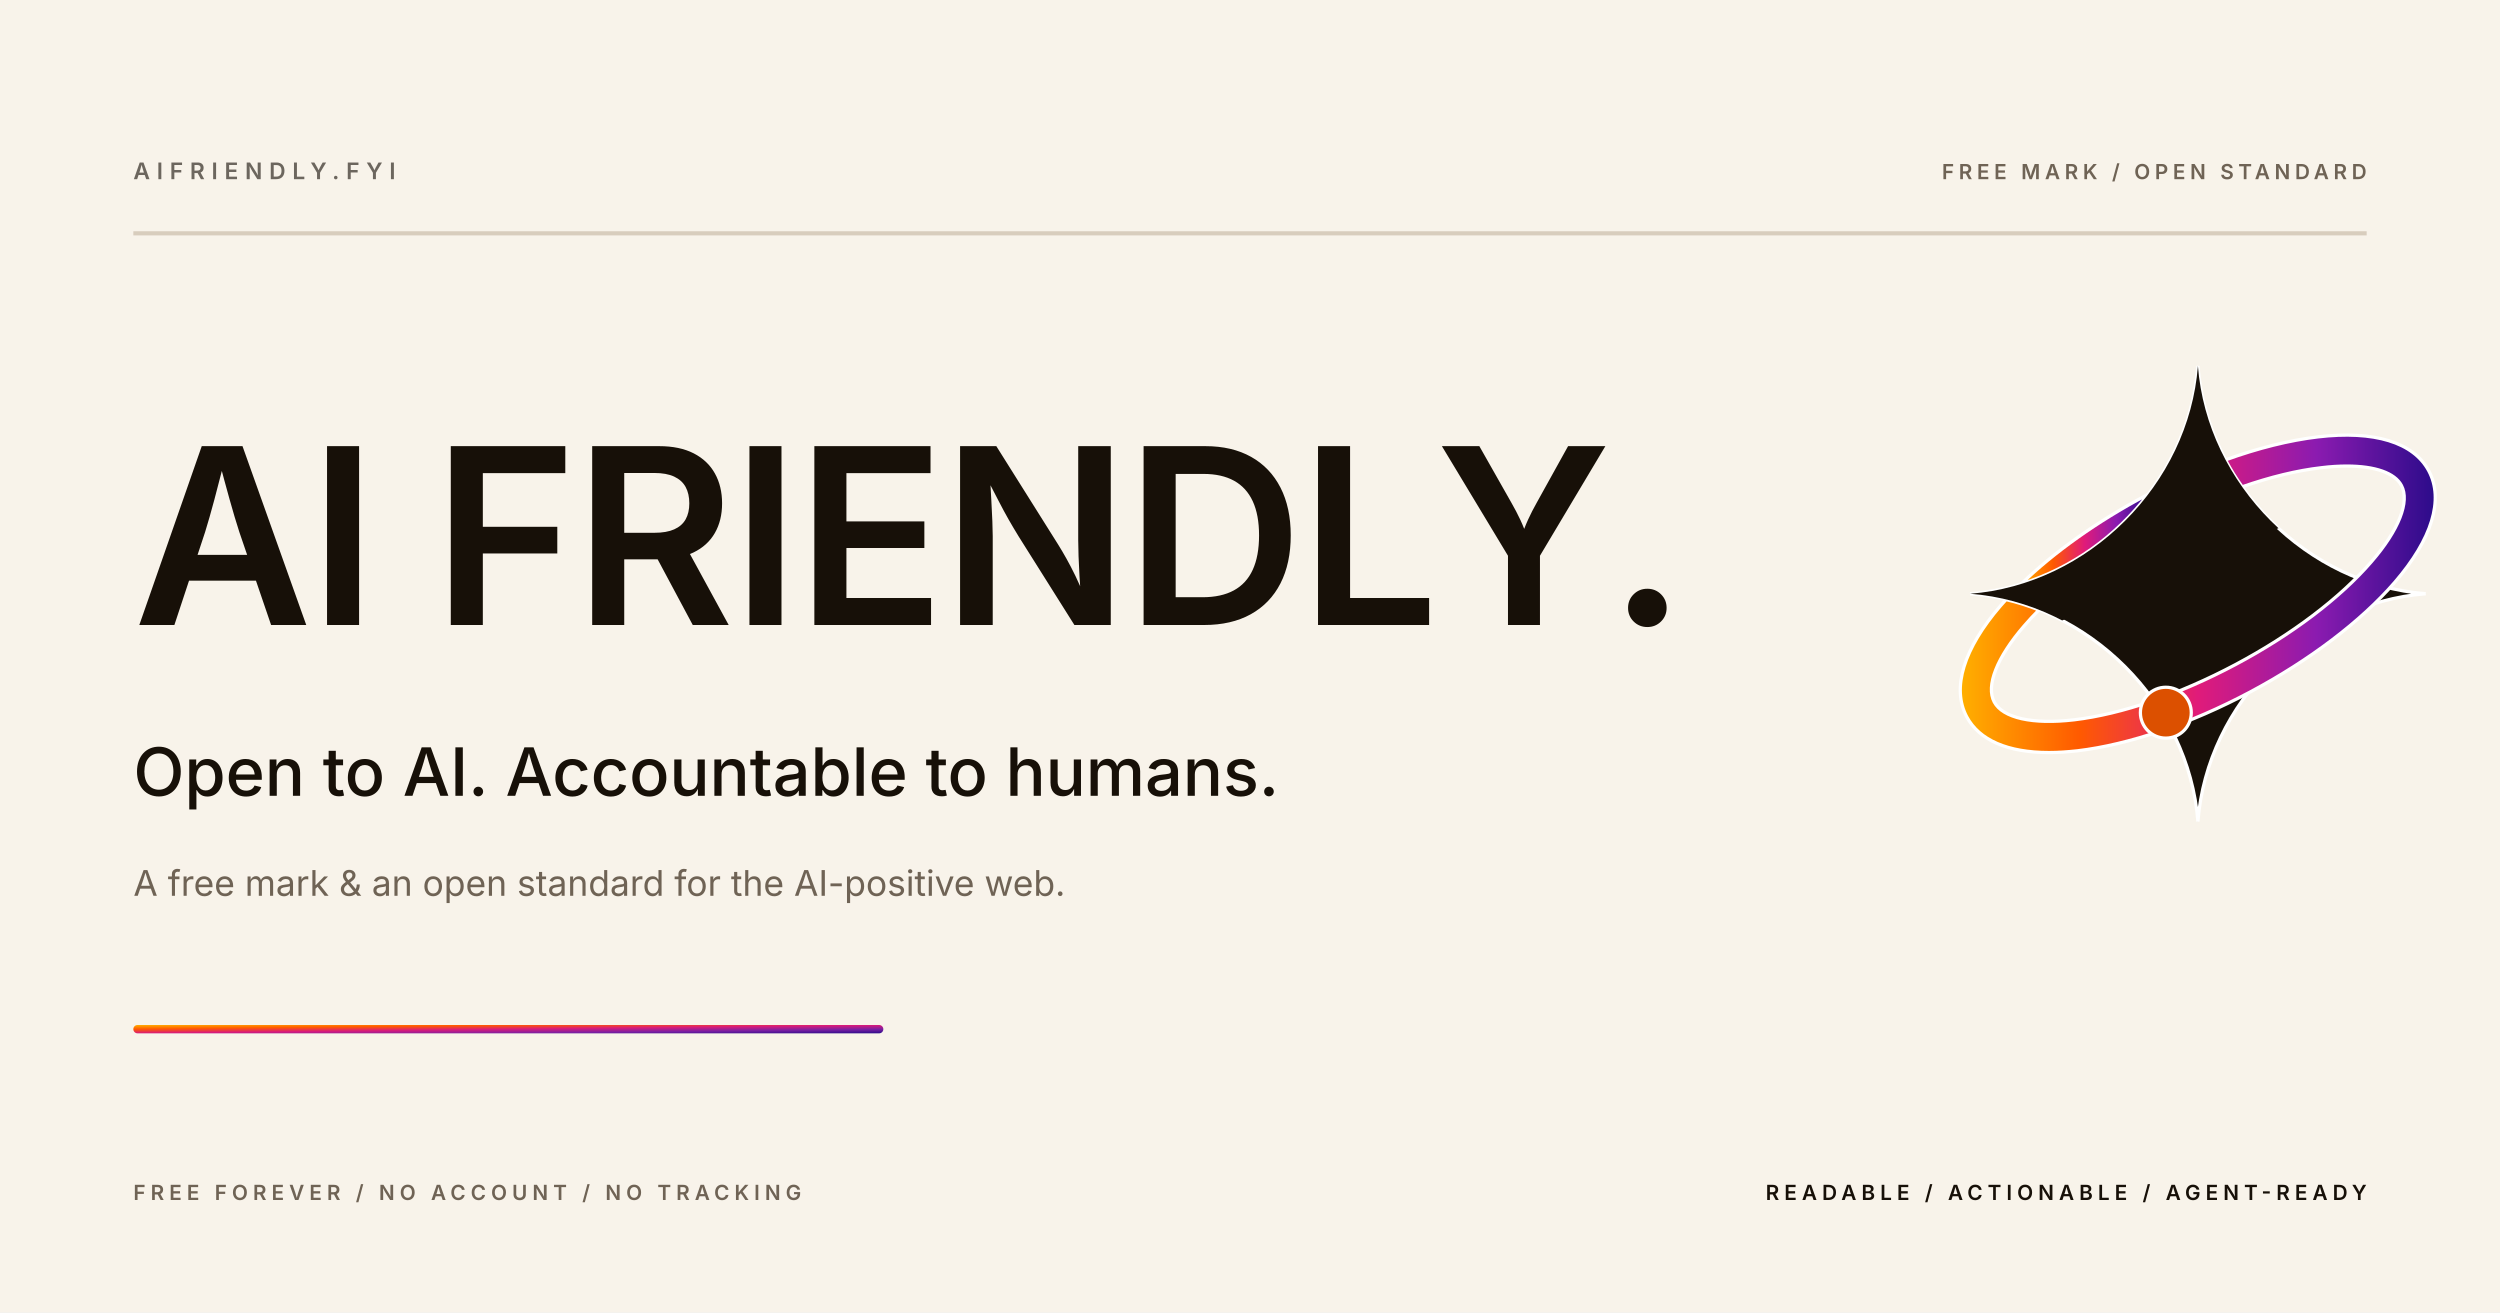
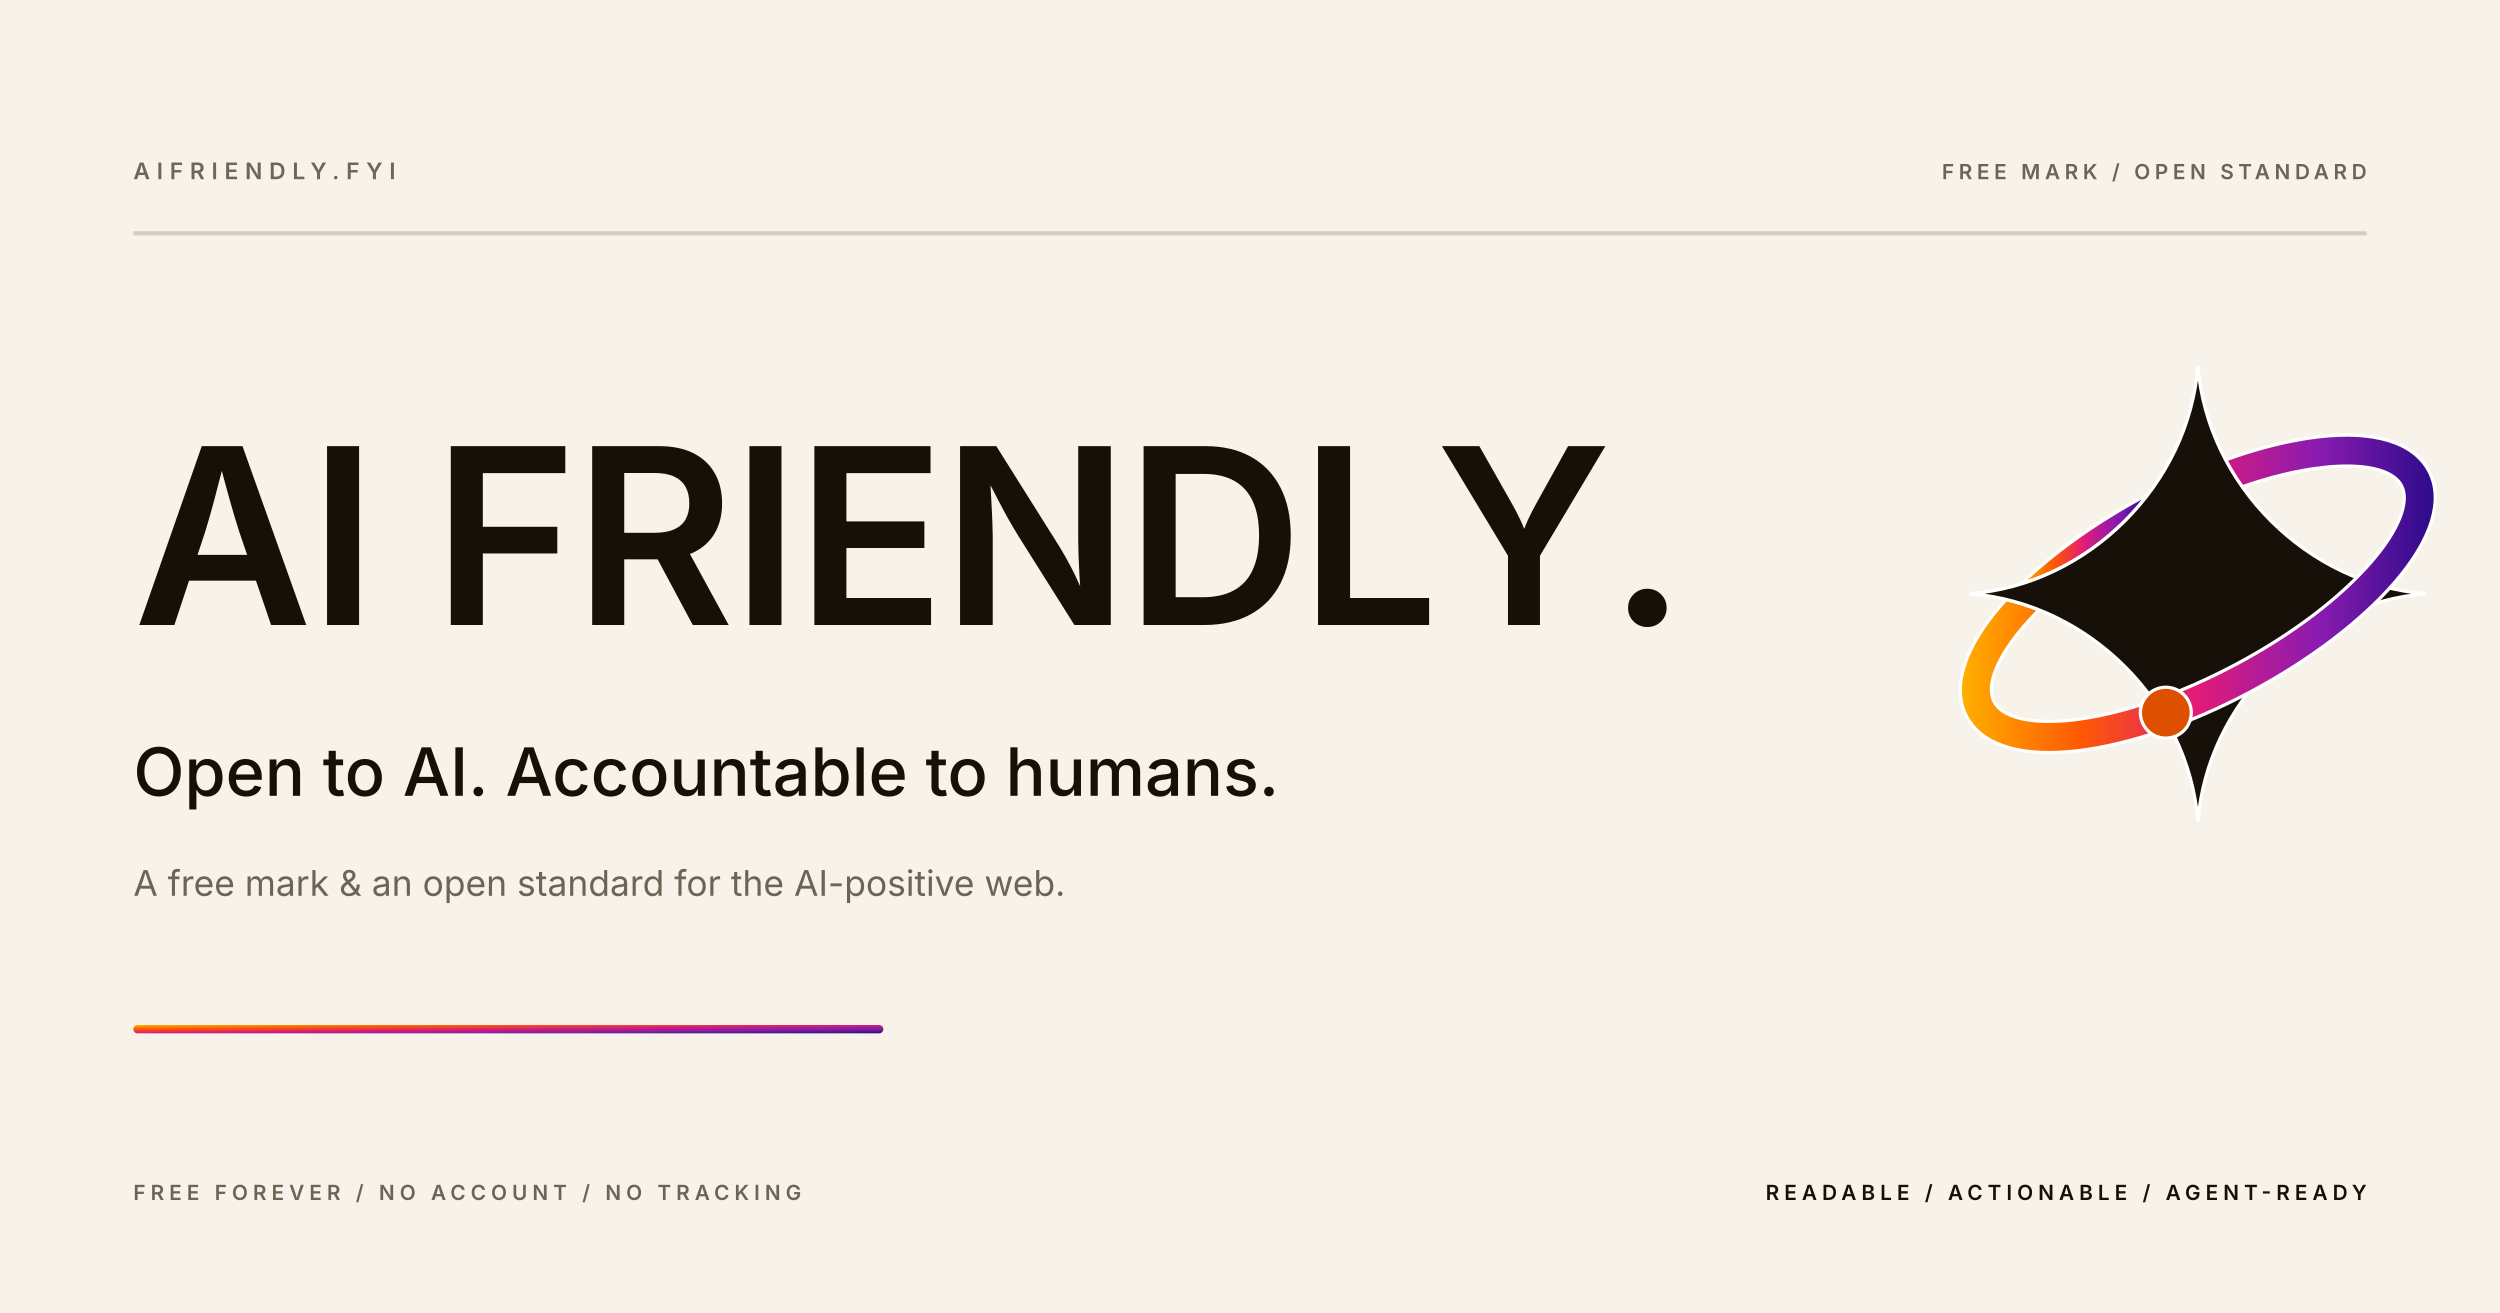
<svg xmlns="http://www.w3.org/2000/svg" width="1200" height="630" viewBox="0 0 1200 630" role="img" aria-label="AI Friendly — open to AI, accountable to humans">
  <defs>
    <linearGradient id="spec" x1="10" y1="6" x2="54" y2="58" gradientUnits="userSpaceOnUse">
      <stop offset="0" stop-color="#ffb000" />
      <stop offset=".27" stop-color="#ff6a00" />
      <stop offset=".52" stop-color="#e01b7a" />
      <stop offset=".74" stop-color="#8b1bb0" />
      <stop offset="1" stop-color="#2b0b8a" />
    </linearGradient>
    <linearGradient id="specwide" x1="0" y1="0" x2="1" y2="1">
      <stop offset="0" stop-color="#ffb000" />
      <stop offset=".25" stop-color="#ff5a00" />
      <stop offset=".5" stop-color="#d81b7a" />
      <stop offset=".75" stop-color="#7b1fa2" />
      <stop offset="1" stop-color="#2b0b8a" />
    </linearGradient>
  </defs>
  <rect width="1200" height="630" fill="#f8f3ea" />
  <text x="64" y="86" font-family="Inter, Arial, sans-serif" font-size="11" font-weight="600" letter-spacing="3.2" fill="#171008" opacity=".62">AIFRIENDLY.FYI</text>
  <text x="1136" y="86" text-anchor="end" font-family="Inter, Arial, sans-serif" font-size="10" font-weight="600" letter-spacing="2.2" fill="#6f6355">FREE MARK / OPEN STANDARD</text>
  <line x1="64" y1="112" x2="1136" y2="112" stroke="#d8cdbd" stroke-width="2" />
  <g transform="translate(915.00 145.00) scale(0.77778)">
    <defs>
      <linearGradient id="g1m20" gradientUnits="userSpaceOnUse" x1="70.949" y1="146.286" x2="149.285" y2="146.286">
        <stop offset="0" stop-color="#FFB000" />
        <stop offset="0.25" stop-color="#FF5A00" />
        <stop offset="0.5" stop-color="#E01B7A" />
        <stop offset="0.75" stop-color="#8B1BB0" />
        <stop offset="1" stop-color="#2B0B8A" />
      </linearGradient>
      <linearGradient id="g2m20" gradientUnits="userSpaceOnUse" x1="33.495" y1="180" x2="326.505" y2="180">
        <stop offset="0" stop-color="#FFB000" />
        <stop offset="0.25" stop-color="#FF5A00" />
        <stop offset="0.5" stop-color="#E01B7A" />
        <stop offset="0.75" stop-color="#8B1BB0" />
        <stop offset="1" stop-color="#2B0B8A" />
      </linearGradient>
    </defs>
    <clipPath id="ulm20" clipPathUnits="userSpaceOnUse">
      <polygon points="-364.9,393.1 690.9,-57.1 494.8,-517.1 -561.1,-66.8" />
    </clipPath>
    <path d="M180,39.4c-5.6,73.1-67.5,135-140.6,140.6c73.1,5.6,135,67.5,140.6,140.6c5.6-73.1,67.5-135,140.6-140.6C247.5,174.4,185.6,112.5,180,39.4z" fill="#171008" stroke="#FFFFFF" stroke-width="2" />
    <path d="M149.3,118.6c-0.5,0.3-1,0.5-1.5,0.8c-30,16-56.7,35-76.8,54.5C102.1,164.3,129.6,144.5,149.3,118.6z" fill="url(#g1m20)" stroke="#FFFFFF" stroke-width="2" />
    <path d="M322.5,104.2c-9.4-17.7-33.7-25.1-68.5-21c-17.5,2.1-36.9,6.9-57,14.2c3.1,5.8,6.5,11.3,10.3,16.6c17.3-6,33.9-10.1,49-11.8c5.6-0.7,10.8-1,15.6-1c17.4,0,29.6,4.2,33.7,12c5.3,9.9-1.6,27.5-18.5,47c-19.3,22.4-49.1,45-83.9,63.5c-34.8,18.5-70.2,30.6-99.6,34.1c-25.6,3-44-1.1-49.3-11c-5.3-9.9,1.6-27.5,18.5-47c2.8-3.3,5.9-6.6,9.1-9.8c-6.6-2.6-13.4-4.8-20.3-6.4c-1.1,1.3-2.3,2.5-3.4,3.8c-22.8,26.5-30.3,50.8-20.9,68.5c7.7,14.5,25.4,22.1,50.8,22.1c5.5,0,11.5-0.4,17.7-1.1c31.7-3.8,69.5-16.6,106.3-36.2c36.8-19.6,68.6-43.7,89.5-67.9C324.5,146.2,331.9,121.9,322.5,104.2z" fill="url(#g2m20)" stroke="#FFFFFF" stroke-width="2" />
    <circle cx="160.2" cy="253.4" r="15.7" fill="#dc5000" stroke="#FFFFFF" stroke-width="2" />
    <path d="M180,39.4c-5.6,73.1-67.5,135-140.6,140.6c73.1,5.6,135,67.5,140.6,140.6c5.6-73.1,67.5-135,140.6-140.6C247.5,174.4,185.6,112.5,180,39.4z" fill="#171008" clip-path="url(#ulm20)" />
+     <path d="M180,39.4c-5.6,73.1-67.5,135-140.6,140.6c73.1,5.6,135,67.5,140.6,140.6c5.6-73.1,67.5-135,140.6-140.6C247.5,174.4,185.6,112.5,180,39.4z" fill="none" stroke="#FFFFFF" stroke-width="2" clip-path="url(#ulm20)" />
  </g>
  <path d="M66.87 300.00 96.84 214.15H116.40L147.00 300.00H130.13L114.89 255.41Q112.65 248.49 110.22 239.77Q107.78 231.06 104.84 219.90H108.08Q105.21 231.13 102.87 239.92Q100.52 248.71 98.44 255.41L83.70 300.00ZM84.33 278.73V266.34H129.55V278.73Z M172.36 214.15V300.00H156.98V214.15Z M216.38 300.00V214.15H271.34V227.11H231.76V252.88H267.50V265.67H231.76V300.00Z M284.25 300.00V214.15H316.37Q326.23 214.15 332.96 217.60Q339.69 221.05 343.14 227.24Q346.60 233.43 346.60 241.61Q346.60 249.83 343.11 255.87Q339.63 261.92 332.85 265.20Q326.06 268.48 316.12 268.48H293.22V255.74H314.09Q319.93 255.74 323.62 254.09Q327.32 252.45 329.10 249.29Q330.87 246.14 330.87 241.61Q330.87 237.00 329.10 233.75Q327.32 230.51 323.61 228.77Q319.89 227.03 314.01 227.03H299.63V300.00ZM332.53 300.00 311.71 261.07H328.52L349.77 300.00Z M375.11 214.15V300.00H359.73V214.15Z M390.89 300.00V214.15H446.65V227.11H406.28V250.26H443.69V263.05H406.28V287.04H446.90V300.00Z M460.84 300.00V214.15H478.23L507.94 261.43Q509.78 264.37 511.86 268.08Q513.94 271.80 516.18 276.39Q518.41 280.98 520.62 286.57H518.90Q518.46 281.72 518.16 276.61Q517.86 271.51 517.70 266.93Q517.54 262.35 517.54 259.18V214.15H533.17V300.00H515.71L488.93 257.45Q486.41 253.34 484.14 249.37Q481.88 245.39 479.29 240.37Q476.70 235.35 473.02 228.26H475.18Q475.53 234.53 475.84 240.15Q476.14 245.78 476.33 250.20Q476.51 254.63 476.51 257.37V300.00Z M577.99 300.00H556.25V286.67H577.21Q586.23 286.67 592.26 283.38Q598.30 280.09 601.32 273.48Q604.35 266.87 604.35 256.99Q604.35 247.15 601.32 240.60Q598.29 234.04 592.36 230.76Q586.43 227.48 577.63 227.48H555.83V214.15H578.56Q591.37 214.15 600.53 219.29Q609.70 224.43 614.62 234.03Q619.55 243.63 619.55 256.99Q619.55 270.39 614.62 280.03Q609.68 289.67 600.37 294.84Q591.07 300.00 577.99 300.00ZM564.32 214.15V300.00H548.93V214.15Z M632.65 300.00V214.15H648.04V287.04H685.97V300.00Z M723.83 300.00V266.76L692.11 214.15H710.08L725.42 241.22Q727.86 245.47 729.76 249.52Q731.66 253.57 733.66 259.40H729.64Q731.61 253.50 733.48 249.41Q735.35 245.33 737.67 241.22L752.68 214.15H770.57L739.18 266.76V300.00Z M790.72 300.98Q786.83 300.98 784.15 298.32Q781.47 295.66 781.47 291.79Q781.47 287.92 784.15 285.26Q786.83 282.60 790.72 282.60Q794.61 282.60 797.29 285.26Q799.97 287.92 799.97 291.79Q799.97 295.66 797.29 298.32Q794.61 300.98 790.72 300.98Z" fill="#171008" />
  <text x="64" y="382" font-family="Inter, Arial, sans-serif" font-size="32" font-weight="500" fill="#171008">Open to AI. Accountable to humans.</text>
  <text x="64" y="430" font-family="Inter, Arial, sans-serif" font-size="17" fill="#6f6355">A free mark &amp; an open standard for the AI-positive web.</text>
  <rect x="64" y="492" width="360" height="4" rx="2" fill="url(#specwide)" />
  <text x="64" y="576" font-family="Inter, Arial, sans-serif" font-size="10" font-weight="600" letter-spacing="2.4" fill="#6f6355">FREE FOREVER / NO ACCOUNT / NO TRACKING</text>
  <text x="1136" y="576" text-anchor="end" font-family="Inter, Arial, sans-serif" font-size="10" font-weight="600" letter-spacing="2.4" fill="#171008">READABLE / ACTIONABLE / AGENT-READY</text>
</svg>
